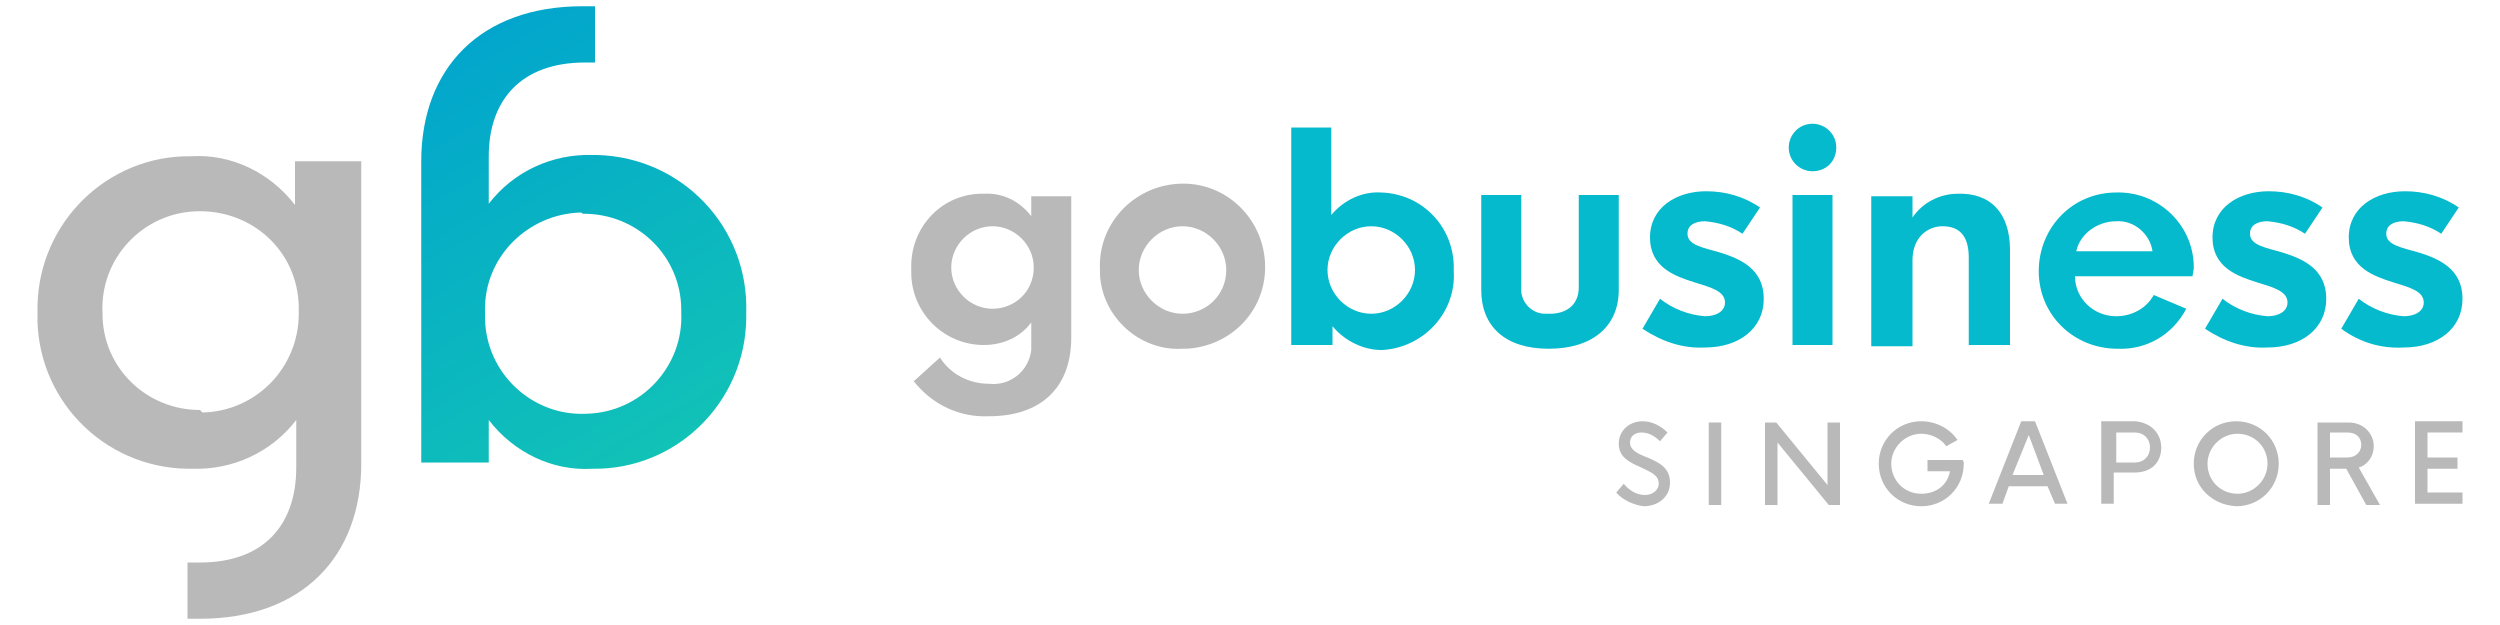
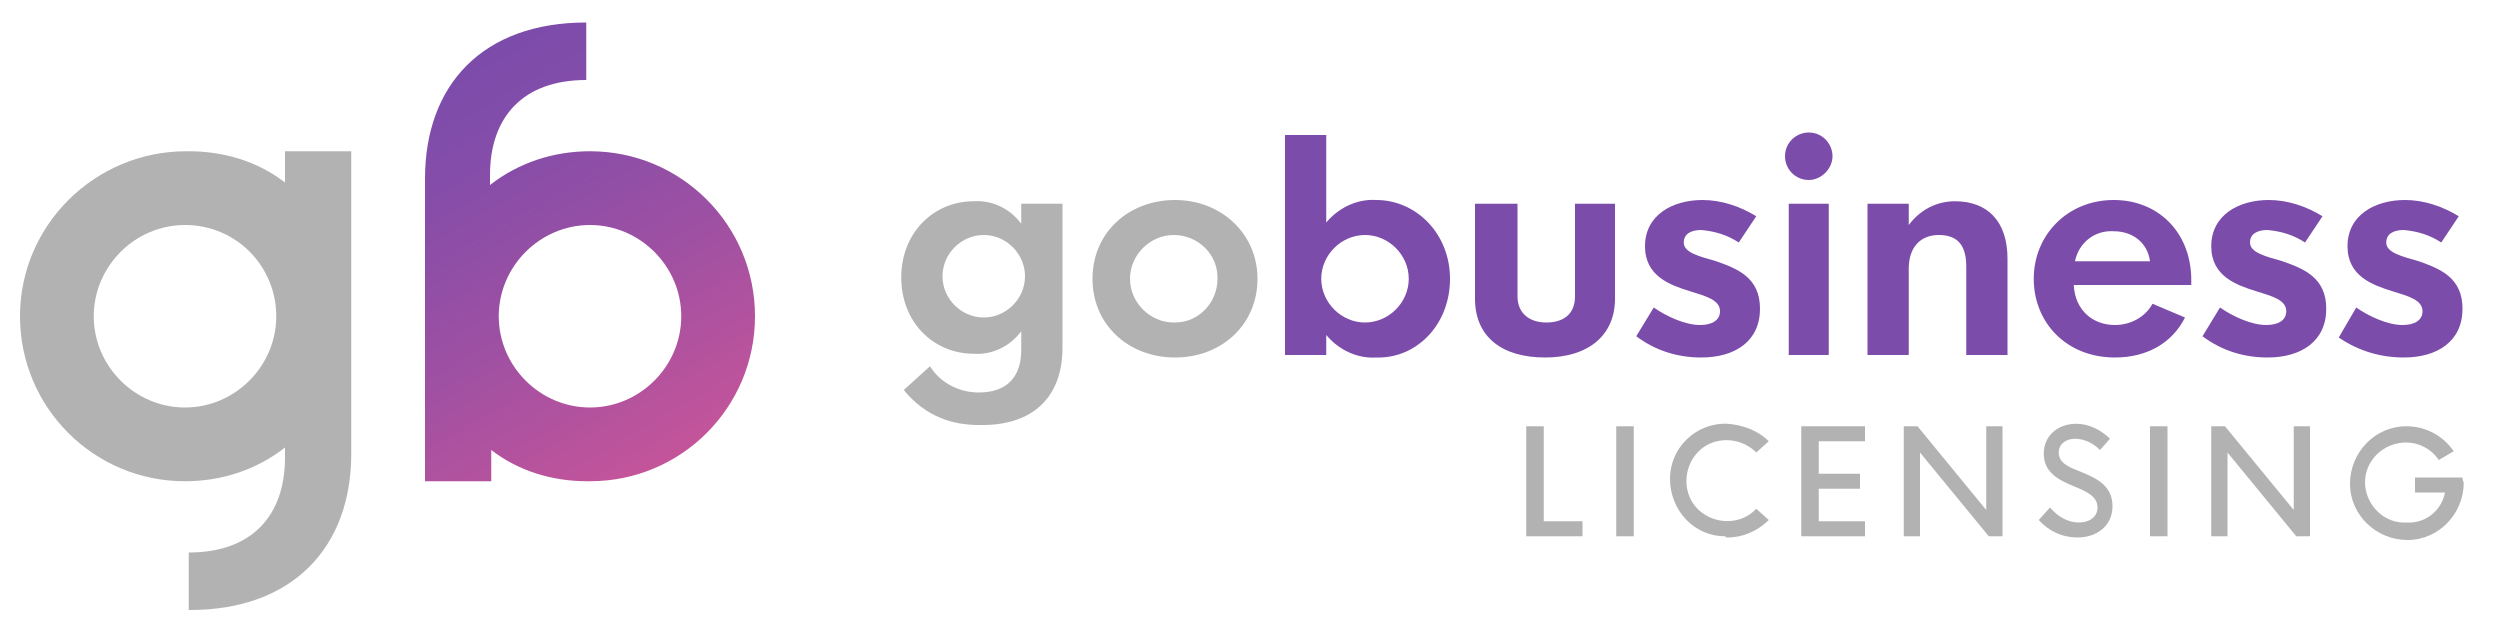
- <svg xmlns="http://www.w3.org/2000/svg" version="1.1" id="Layer_1" x="0px" y="0px" viewBox="0 0 200 50" enable-background="new 0 0 200 50" xml:space="preserve">
-   <path fill="#B9B9B9" d="M73.1,30.5l2.1-1.9c0.8,1.3,2.3,2.1,3.9,2.1c1.7,0.2,3.2-1,3.4-2.7c0-0.2,0-0.5,0-0.7v-1.5  c-0.9,1.2-2.3,1.8-3.8,1.8c-3.2,0-5.8-2.6-5.8-5.8c0-0.1,0-0.2,0-0.3c-0.1-3.2,2.3-5.9,5.5-6c0.1,0,0.2,0,0.3,0  c1.5-0.1,2.9,0.6,3.8,1.8v-1.6h3.2V27c0,4-2.4,6.3-6.6,6.3C76.8,33.4,74.6,32.4,73.1,30.5z M82.7,21.4c0-1.8-1.5-3.3-3.3-3.3  s-3.3,1.5-3.3,3.3s1.5,3.3,3.3,3.3S82.7,23.3,82.7,21.4L82.7,21.4z" />
-   <path fill="#B9B9B9" d="M88,21.6c-0.2-3.6,2.6-6.7,6.3-6.9c3.6-0.2,6.7,2.6,6.9,6.3s-2.6,6.7-6.3,6.9c-0.1,0-0.2,0-0.3,0  c-3.4,0.2-6.4-2.5-6.6-5.9C88,21.9,88,21.8,88,21.6z M98.1,21.6c0-1.9-1.6-3.5-3.5-3.5s-3.5,1.6-3.5,3.5s1.6,3.5,3.5,3.5  S98.1,23.6,98.1,21.6z" />
-   <path fill="#05BACC" d="M106.6,26.1v1.5h-3.3V10.2h3.2v7c1-1.2,2.5-1.9,4-1.8c3.3,0.1,5.9,2.8,5.8,6.2c0,0,0,0.1,0,0.1  c0.2,3.3-2.4,6.1-5.7,6.3c0,0-0.1,0-0.1,0C109.1,28,107.6,27.3,106.6,26.1z M113.2,21.6c0-1.9-1.6-3.5-3.5-3.5s-3.5,1.6-3.5,3.5  s1.6,3.5,3.5,3.5S113.2,23.5,113.2,21.6L113.2,21.6z" />
-   <path fill="#05BACC" d="M118.5,23.2v-7.6h3.2V23c-0.1,1.1,0.8,2.1,1.9,2.1c0.1,0,0.3,0,0.4,0c1.3,0,2.3-0.7,2.3-2.1v-7.4h3.2v7.6  c0,2.9-2.1,4.7-5.6,4.7S118.5,26.1,118.5,23.2z" />
-   <path fill="#05BACC" d="M131.4,26.3l1.4-2.4c1,0.8,2.3,1.3,3.6,1.4c0.9,0,1.6-0.4,1.6-1.1c0-0.9-1.1-1.2-2.4-1.6  c-1.6-0.5-3.6-1.2-3.6-3.6s2.1-3.7,4.5-3.7c1.5,0,3,0.4,4.3,1.3l-1.4,2.1c-0.9-0.6-1.9-0.9-3-1c-0.8,0-1.4,0.3-1.4,1  c0,0.9,1.2,1.1,2.6,1.5c1.6,0.5,3.5,1.3,3.5,3.7s-2,3.9-4.7,3.9C134.6,27.9,132.9,27.3,131.4,26.3z" />
-   <path fill="#05BACC" d="M143.1,11.8c0-1,0.8-1.9,1.9-1.9c1,0,1.9,0.8,1.9,1.9s-0.8,1.9-1.9,1.9c0,0,0,0,0,0  C144,13.7,143.1,12.9,143.1,11.8C143.1,11.8,143.1,11.8,143.1,11.8z M143.4,15.6h3.2v12h-3.2V15.6z" />
-   <path fill="#05BACC" d="M160.8,20v7.6h-3.3v-7c0-1.9-0.9-2.5-2.1-2.5S153,19,153,20.8v6.9h-3.3v-12h3.3v1.7c0.8-1.2,2.2-1.9,3.6-1.9  C159.2,15.4,160.8,17,160.8,20z" />
-   <path fill="#05BACC" d="M175.4,22.1H166c0,1.8,1.5,3.2,3.3,3.2c0,0,0,0,0,0c1.2,0,2.4-0.6,3-1.7l2.6,1.1c-1.1,2.1-3.2,3.3-5.5,3.2  c-3.5,0-6.3-2.7-6.3-6.2c0-3.5,2.7-6.3,6.2-6.3c3.3-0.1,6.1,2.5,6.2,5.8c0,0.1,0,0.2,0,0.3L175.4,22.1z M166.1,20.1h6.1  c-0.2-1.4-1.5-2.5-2.9-2.4C167.8,17.7,166.4,18.7,166.1,20.1L166.1,20.1z" />
-   <path fill="#05BACC" d="M176.4,26.3l1.4-2.4c1,0.8,2.3,1.3,3.6,1.4c0.9,0,1.6-0.4,1.6-1.1c0-0.9-1.1-1.2-2.4-1.6  c-1.6-0.5-3.6-1.2-3.6-3.6s2.1-3.7,4.5-3.7c1.5,0,3,0.4,4.3,1.3l-1.4,2.1c-0.9-0.6-1.9-0.9-3-1c-0.8,0-1.4,0.3-1.4,1  c0,0.9,1.2,1.1,2.6,1.5c1.6,0.5,3.5,1.3,3.5,3.7s-2,3.9-4.7,3.9C179.6,27.9,177.9,27.3,176.4,26.3z" />
-   <path fill="#05BACC" d="M187.3,26.3l1.4-2.4c1,0.8,2.3,1.3,3.6,1.4c0.9,0,1.6-0.4,1.6-1.1c0-0.9-1.1-1.2-2.4-1.6  c-1.6-0.5-3.6-1.2-3.6-3.6s2.1-3.7,4.5-3.7c1.5,0,3,0.4,4.3,1.3l-1.4,2.1c-0.9-0.6-1.9-0.9-3-1c-0.8,0-1.4,0.3-1.4,1  c0,0.9,1.2,1.1,2.6,1.5c1.6,0.5,3.5,1.3,3.5,3.7s-2,3.9-4.7,3.9C190.5,27.9,188.8,27.4,187.3,26.3z" />
-   <path fill="#B9B9B9" d="M23.6,12.9v3.5c-2-2.6-5.1-4.1-8.3-3.9C8.6,12.4,3.1,17.8,3,24.5c0,0.2,0,0.3,0,0.5  c-0.2,6.8,5.2,12.4,12,12.5c0.1,0,0.2,0,0.4,0c3.2,0.1,6.3-1.3,8.3-3.9v3.8c0,4.6-2.6,7.6-7.7,7.6H15v4.5h1c8.2,0,12.9-5,12.9-12.4  V12.9H23.6z M16,32.8c-4.3,0-7.8-3.4-7.8-7.7c0,0,0-0.1,0-0.1c-0.2-4.3,3.2-8,7.6-8.1s8,3.2,8.1,7.6c0,0.2,0,0.4,0,0.6  c0,4.3-3.4,7.8-7.7,7.9C16.1,32.9,16.1,32.9,16,32.8z" />
-   <linearGradient id="SVGID_1_" gradientUnits="userSpaceOnUse" x1="33.234" y1="45.121" x2="51.372" y2="13.705" gradientTransform="matrix(1 0 0 -1 0 50.9291)">
-     <stop offset="0" style="stop-color:#02A6CC" />
-     <stop offset="1" style="stop-color:#11C2B7" />
+ <svg xmlns="http://www.w3.org/2000/svg" version="1.1" id="Layer_1" x="0px" y="0px" width="200px" height="50px" viewBox="0 0 200 50" style="enable-background:new 0 0 200 50;" xml:space="preserve">
+   <style type="text/css">
+ 	.st0{fill:url(#SVGID_1_);}
+ 	.st1{fill:#B2B2B2;}
+ 	.st2{fill:#7C4CAB;}
+ </style>
+   <linearGradient id="SVGID_1_" gradientUnits="userSpaceOnUse" x1="33.764" y1="44.123" x2="51.708" y2="13.04" gradientTransform="matrix(1 0 0 -1 0 51)">
+     <stop offset="0" style="stop-color:#7C4CAB" />
+     <stop offset="0.22" style="stop-color:#854DA9" />
+     <stop offset="0.57" style="stop-color:#9D50A3" />
+     <stop offset="1" style="stop-color:#C4549A" />
  </linearGradient>
-   <path fill="url(#SVGID_1_)" d="M39.1,37.1v-3.5c2,2.6,5.1,4.1,8.3,3.9c6.7,0.1,12.2-5.3,12.3-12c0-0.2,0-0.3,0-0.5  c0.2-6.8-5.1-12.4-11.9-12.6c-0.1,0-0.3,0-0.4,0c-3.2-0.1-6.3,1.3-8.3,3.9v-3.8C39.1,8,41.7,5,46.8,5h0.8V0.5h-1  c-8.2,0-12.9,5-12.9,12.4v24.1H39.1z M46.7,17.1c4.3,0,7.8,3.4,7.8,7.7c0,0.1,0,0.1,0,0.2c0.2,4.3-3.2,8-7.6,8.1  c-4.3,0.2-8-3.2-8.1-7.6c0-0.2,0-0.4,0-0.6c-0.1-4.3,3.4-7.8,7.7-7.9C46.6,17.1,46.6,17.1,46.7,17.1z" />
-   <g>
-     <g>
-       <g>
-         <g>
-           <g>
-             <path fill="#B9B9B9" d="M129.3,39.4l0.6-0.7c0.4,0.5,1,0.9,1.7,0.9c0.6,0,1.1-0.4,1.1-0.9c0-0.7-0.6-0.9-1.4-1.3       c-0.9-0.4-1.8-0.8-1.8-1.9c0-1.1,0.9-1.8,1.9-1.8c0.8,0,1.5,0.4,2,0.9l-0.6,0.7c-0.5-0.5-1-0.7-1.5-0.7c-0.5,0-0.9,0.3-0.9,0.8       c0,0.6,0.6,0.9,1.4,1.2c0.9,0.4,1.8,0.8,1.8,2c0,1.2-1,1.9-2.1,1.9C130.7,40.4,129.8,40,129.3,39.4z" />
-             <path fill="#B9B9B9" d="M136.7,33.8h1v6.6h-1V33.8z" />
-             <path fill="#B9B9B9" d="M147.2,33.8v6.6h-0.9l-4.1-5v5h-1v-6.6h0.9l4.1,5v-5H147.2z" />
-             <path fill="#B9B9B9" d="M157.1,37.1c0,1.9-1.5,3.4-3.4,3.4c-1.9,0-3.4-1.5-3.4-3.4c0-1.9,1.5-3.4,3.4-3.4       c1.2,0,2.3,0.6,2.9,1.5l-0.9,0.5c-0.4-0.6-1.2-1-2-1c-1.3,0-2.4,1.1-2.4,2.4c0,1.3,1,2.4,2.4,2.4c1.2,0,2.1-0.7,2.3-1.8h-1.8       v-0.9h2.8C157.1,36.9,157.1,37,157.1,37.1z" />
-             <path fill="#B9B9B9" d="M163.8,38.9h-3.1l-0.5,1.4h-1.1l2.6-6.6h1.1l2.6,6.6h-1L163.8,38.9z M163.5,38l-1.2-3.2L161,38H163.5z" />
-             <path fill="#B9B9B9" d="M172.9,35.8c0,1.2-0.8,2-2.1,2h-1.7v2.5h-1v-6.6h2.7C172.1,33.8,172.9,34.7,172.9,35.8z M172,35.8       c0-0.7-0.5-1.2-1.2-1.2h-1.5V37h1.5C171.5,37,172,36.5,172,35.8z" />
-             <path fill="#B9B9B9" d="M175.5,37.1c0-1.9,1.5-3.4,3.4-3.4c1.9,0,3.4,1.5,3.4,3.4c0,1.9-1.5,3.4-3.4,3.4       C177,40.4,175.5,39,175.5,37.1z M181.4,37.1c0-1.4-1.1-2.4-2.4-2.4s-2.4,1.1-2.4,2.4c0,1.4,1.1,2.4,2.4,2.4       S181.4,38.4,181.4,37.1z" />
-             <path fill="#B9B9B9" d="M187.7,37.5h-1.3v2.9h-1v-6.6h2.5c1.2,0,2,0.9,2,1.9c0,0.8-0.5,1.5-1.2,1.7l1.7,3h-1.1L187.7,37.5z        M186.4,36.6h1.4c0.6,0,1.1-0.4,1.1-1c0-0.6-0.4-1-1.1-1h-1.4V36.6z" />
-             <path fill="#B9B9B9" d="M194.2,34.7v1.9h2.4v0.9h-2.4v1.9h2.8v0.9h-3.8v-6.6h3.8v0.9H194.2z" />
-           </g>
-         </g>
-       </g>
-     </g>
-   </g>
+   <path class="st0" d="M39.9,25.3c0-4,3.3-7.3,7.3-7.3s7.3,3.3,7.3,7.3s-3.3,7.3-7.3,7.3l0,0C43.2,32.6,39.9,29.3,39.9,25.3  C39.9,25.3,39.9,25.3,39.9,25.3 M46.9,1.8c-8.3,0-12.9,5-12.9,12.5v24.2h5.3V36c2.2,1.7,4.9,2.5,7.7,2.5h0.1h0.1  c7.3,0,13.2-5.9,13.2-13.2c0-7.3-5.9-13.2-13.2-13.2c-2.9,0-5.7,0.9-8,2.7V14c0-4.6,2.6-7.6,7.7-7.6L46.9,1.8L46.9,1.8z" />
+   <path class="st1" d="M22.1,25.3c0,4-3.3,7.3-7.3,7.3s-7.3-3.3-7.3-7.3c0-4,3.3-7.3,7.3-7.3c0,0,0,0,0,0C18.9,18,22.1,21.3,22.1,25.3   M28.1,36.3V12.1h-5.3v2.5c-2.2-1.7-4.9-2.5-7.7-2.5H15h-0.1C7.6,12.1,1.6,18,1.6,25.3s5.9,13.2,13.2,13.2c2.9,0,5.7-0.9,8-2.7v0.8  c0,4.6-2.6,7.6-7.7,7.6v4.6h0.1C23.4,48.8,28.1,43.8,28.1,36.3" />
+   <path class="st1" d="M82,22.1c0,1.8-1.5,3.3-3.3,3.3s-3.3-1.5-3.3-3.3c0-1.8,1.5-3.3,3.3-3.3S82,20.3,82,22.1 M85,27.8V16.3h-3.3  v1.6c-0.9-1.2-2.3-1.9-3.8-1.8c-3.2,0-5.8,2.5-5.8,6.1s2.6,6.1,5.8,6.1c1.5,0.1,2.9-0.6,3.8-1.8v1.5c0,2.2-1.2,3.4-3.4,3.4  c-1.6,0-3.1-0.8-3.9-2.1l-2.1,1.9c1.8,2.2,4,2.8,6,2.8C82.6,34.1,85,31.8,85,27.8" />
+   <path class="st1" d="M97.4,22.3c0,1.9-1.5,3.5-3.4,3.5c0,0-0.1,0-0.1,0c-1.9,0-3.5-1.6-3.5-3.5s1.6-3.5,3.5-3.5  c1.9,0,3.5,1.5,3.5,3.4C97.4,22.3,97.4,22.3,97.4,22.3 M100.6,22.3c0-3.6-2.9-6.3-6.6-6.3c-3.7,0-6.6,2.6-6.6,6.3s2.9,6.3,6.6,6.3  S100.6,26,100.6,22.3" />
+   <path class="st2" d="M112.7,22.3c0,1.9-1.6,3.5-3.5,3.5c-1.9,0-3.5-1.6-3.5-3.5s1.6-3.5,3.5-3.5C111.1,18.8,112.7,20.4,112.7,22.3   M116,22.3c0-3.6-2.7-6.3-5.9-6.3c-1.5-0.1-3,0.6-4,1.8v-7h-3.3v17.6h3.3v-1.6c1,1.2,2.5,1.9,4,1.8C113.3,28.7,116,26,116,22.3" />
+   <path class="st2" d="M123.6,28.6c3.5,0,5.6-1.8,5.6-4.7v-7.6H126v7.4c0,1.5-1,2.1-2.3,2.1c-1.3,0-2.3-0.7-2.3-2.1v-7.4H118v7.6  C118,26.9,120.1,28.6,123.6,28.6" />
+   <path class="st2" d="M136.1,28.6c2.7,0,4.7-1.3,4.7-3.9c0-2.5-1.8-3.2-3.5-3.8c-1.4-0.4-2.6-0.7-2.6-1.5c0-0.7,0.6-1,1.4-1  c1.1,0.1,2.1,0.4,3,1l1.4-2.1c-1.3-0.8-2.8-1.3-4.3-1.3c-2.4,0-4.6,1.2-4.6,3.7c0,2.4,2,3.1,3.6,3.6c1.3,0.4,2.4,0.7,2.4,1.6  c0,0.7-0.6,1.1-1.6,1.1c-1.2,0-2.7-0.7-3.7-1.4l-1.4,2.3C132.5,28.1,134.3,28.6,136.1,28.6" />
+   <path class="st2" d="M146.3,16.3h-3.2v12.1h3.2V16.3z M146.6,12.5c0-1-0.8-1.9-1.9-1.9c-1,0-1.9,0.8-1.9,1.9c0,1,0.8,1.9,1.9,1.9  C145.7,14.4,146.6,13.5,146.6,12.5C146.6,12.5,146.6,12.5,146.6,12.5" />
+   <path class="st2" d="M156.4,16.1c-1.5,0-2.8,0.7-3.7,1.9v-1.7h-3.3v12.1h3.3v-6.9c0-1.8,1-2.7,2.4-2.7c1.3,0,2.2,0.6,2.2,2.5v7.1  h3.3v-7.7C160.6,17.7,159,16.1,156.4,16.1" />
+   <path class="st2" d="M172,20.9H166c0.3-1.5,1.6-2.5,3.1-2.4C170.6,18.5,171.8,19.4,172,20.9 M175.3,22.2c-0.1-3.7-2.7-6.2-6.2-6.2  c-3.7,0-6.4,2.8-6.4,6.3s2.6,6.3,6.5,6.3c2.6,0,4.6-1.2,5.6-3.2l-2.6-1.1c-0.6,1.1-1.8,1.7-3,1.7c-1.8,0-3.2-1.2-3.3-3.2h9.4  L175.3,22.2z" />
+   <path class="st2" d="M181.4,28.6c2.7,0,4.7-1.3,4.7-3.9c0-2.5-1.8-3.2-3.5-3.8c-1.4-0.4-2.6-0.7-2.6-1.5c0-0.7,0.6-1,1.4-1  c1.1,0.1,2.1,0.4,3,1l1.4-2.1c-1.3-0.8-2.8-1.3-4.3-1.3c-2.4,0-4.6,1.2-4.6,3.7c0,2.4,2,3.1,3.6,3.6c1.3,0.4,2.4,0.7,2.4,1.6  c0,0.7-0.6,1.1-1.6,1.1c-1.2,0-2.7-0.7-3.7-1.4l-1.4,2.3C177.8,28.1,179.6,28.6,181.4,28.6" />
+   <path class="st2" d="M192.3,28.6c2.7,0,4.7-1.3,4.7-3.9c0-2.5-1.8-3.2-3.5-3.8c-1.4-0.4-2.6-0.7-2.6-1.5c0-0.7,0.6-1,1.4-1  c1.1,0.1,2.1,0.4,3,1l1.4-2.1c-1.3-0.8-2.8-1.3-4.3-1.3c-2.4,0-4.6,1.2-4.6,3.7c0,2.4,2,3.1,3.6,3.6c1.3,0.4,2.4,0.7,2.4,1.6  c0,0.7-0.6,1.1-1.6,1.1c-1.2,0-2.7-0.7-3.7-1.4l-1.4,2.4C188.7,28.1,190.5,28.6,192.3,28.6" />
+   <path class="st1" d="M197,38.2h-3.8v1.2h2.4c-0.3,1.5-1.6,2.5-3.1,2.4c-1.7,0.1-3.2-1.3-3.3-3.1c0,0,0-0.1,0-0.1  c0-1.8,1.5-3.2,3.3-3.2c1,0,2,0.5,2.6,1.4l1.2-0.7c-0.9-1.3-2.3-2-3.8-2c-2.5,0-4.5,2.1-4.5,4.6c0,2.5,2.1,4.5,4.6,4.5  c2.5,0,4.5-2.1,4.5-4.6C197,38.4,197,38.3,197,38.2 M183.5,34.1v6.7l-5.5-6.7h-1.1v8.8h1.3v-6.7l5.5,6.7h1.1v-8.8H183.5z M172,42.9  h1.4v-8.8H172V42.9z M166.2,43c1.5,0,2.8-0.9,2.8-2.5c0-1.6-1.2-2.2-2.4-2.7c-1-0.4-1.9-0.7-1.9-1.6c0-0.7,0.6-1.1,1.3-1.1  c0.8,0,1.5,0.4,2,0.9l0.8-0.9c-0.7-0.7-1.7-1.2-2.7-1.2c-1.4,0-2.6,0.9-2.6,2.4c0,1.5,1.2,2.1,2.4,2.6c1,0.4,1.9,0.8,1.9,1.7  c0,0.8-0.7,1.2-1.5,1.2c-0.9,0-1.7-0.5-2.3-1.2l-0.9,1C163.9,42.5,165,43,166.2,43 M158.9,34.1v6.7l-5.5-6.7h-1.1v8.8h1.3v-6.7  l5.5,6.7h1.1v-8.8L158.9,34.1z M149.2,35.3v-1.2h-5.1v8.8h5.1v-1.2h-3.7v-2.6h3.3v-1.2h-3.3v-2.6H149.2z M138.2,43  c1.2,0,2.4-0.5,3.3-1.4l-1-0.9c-1.2,1.3-3.3,1.3-4.6,0.1c-1.3-1.2-1.3-3.3-0.1-4.6s3.3-1.3,4.6-0.1c0,0,0,0,0.1,0.1l1-0.9  c-0.9-0.9-2.1-1.3-3.3-1.4c-2.5-0.1-4.6,1.9-4.6,4.4s1.9,4.6,4.4,4.6C138.1,43,138.1,43,138.2,43 M129.3,42.9h1.4v-8.8h-1.4V42.9z   M123.5,41.7v-7.6h-1.4v8.8h4.5v-1.2H123.5z" />
</svg>
